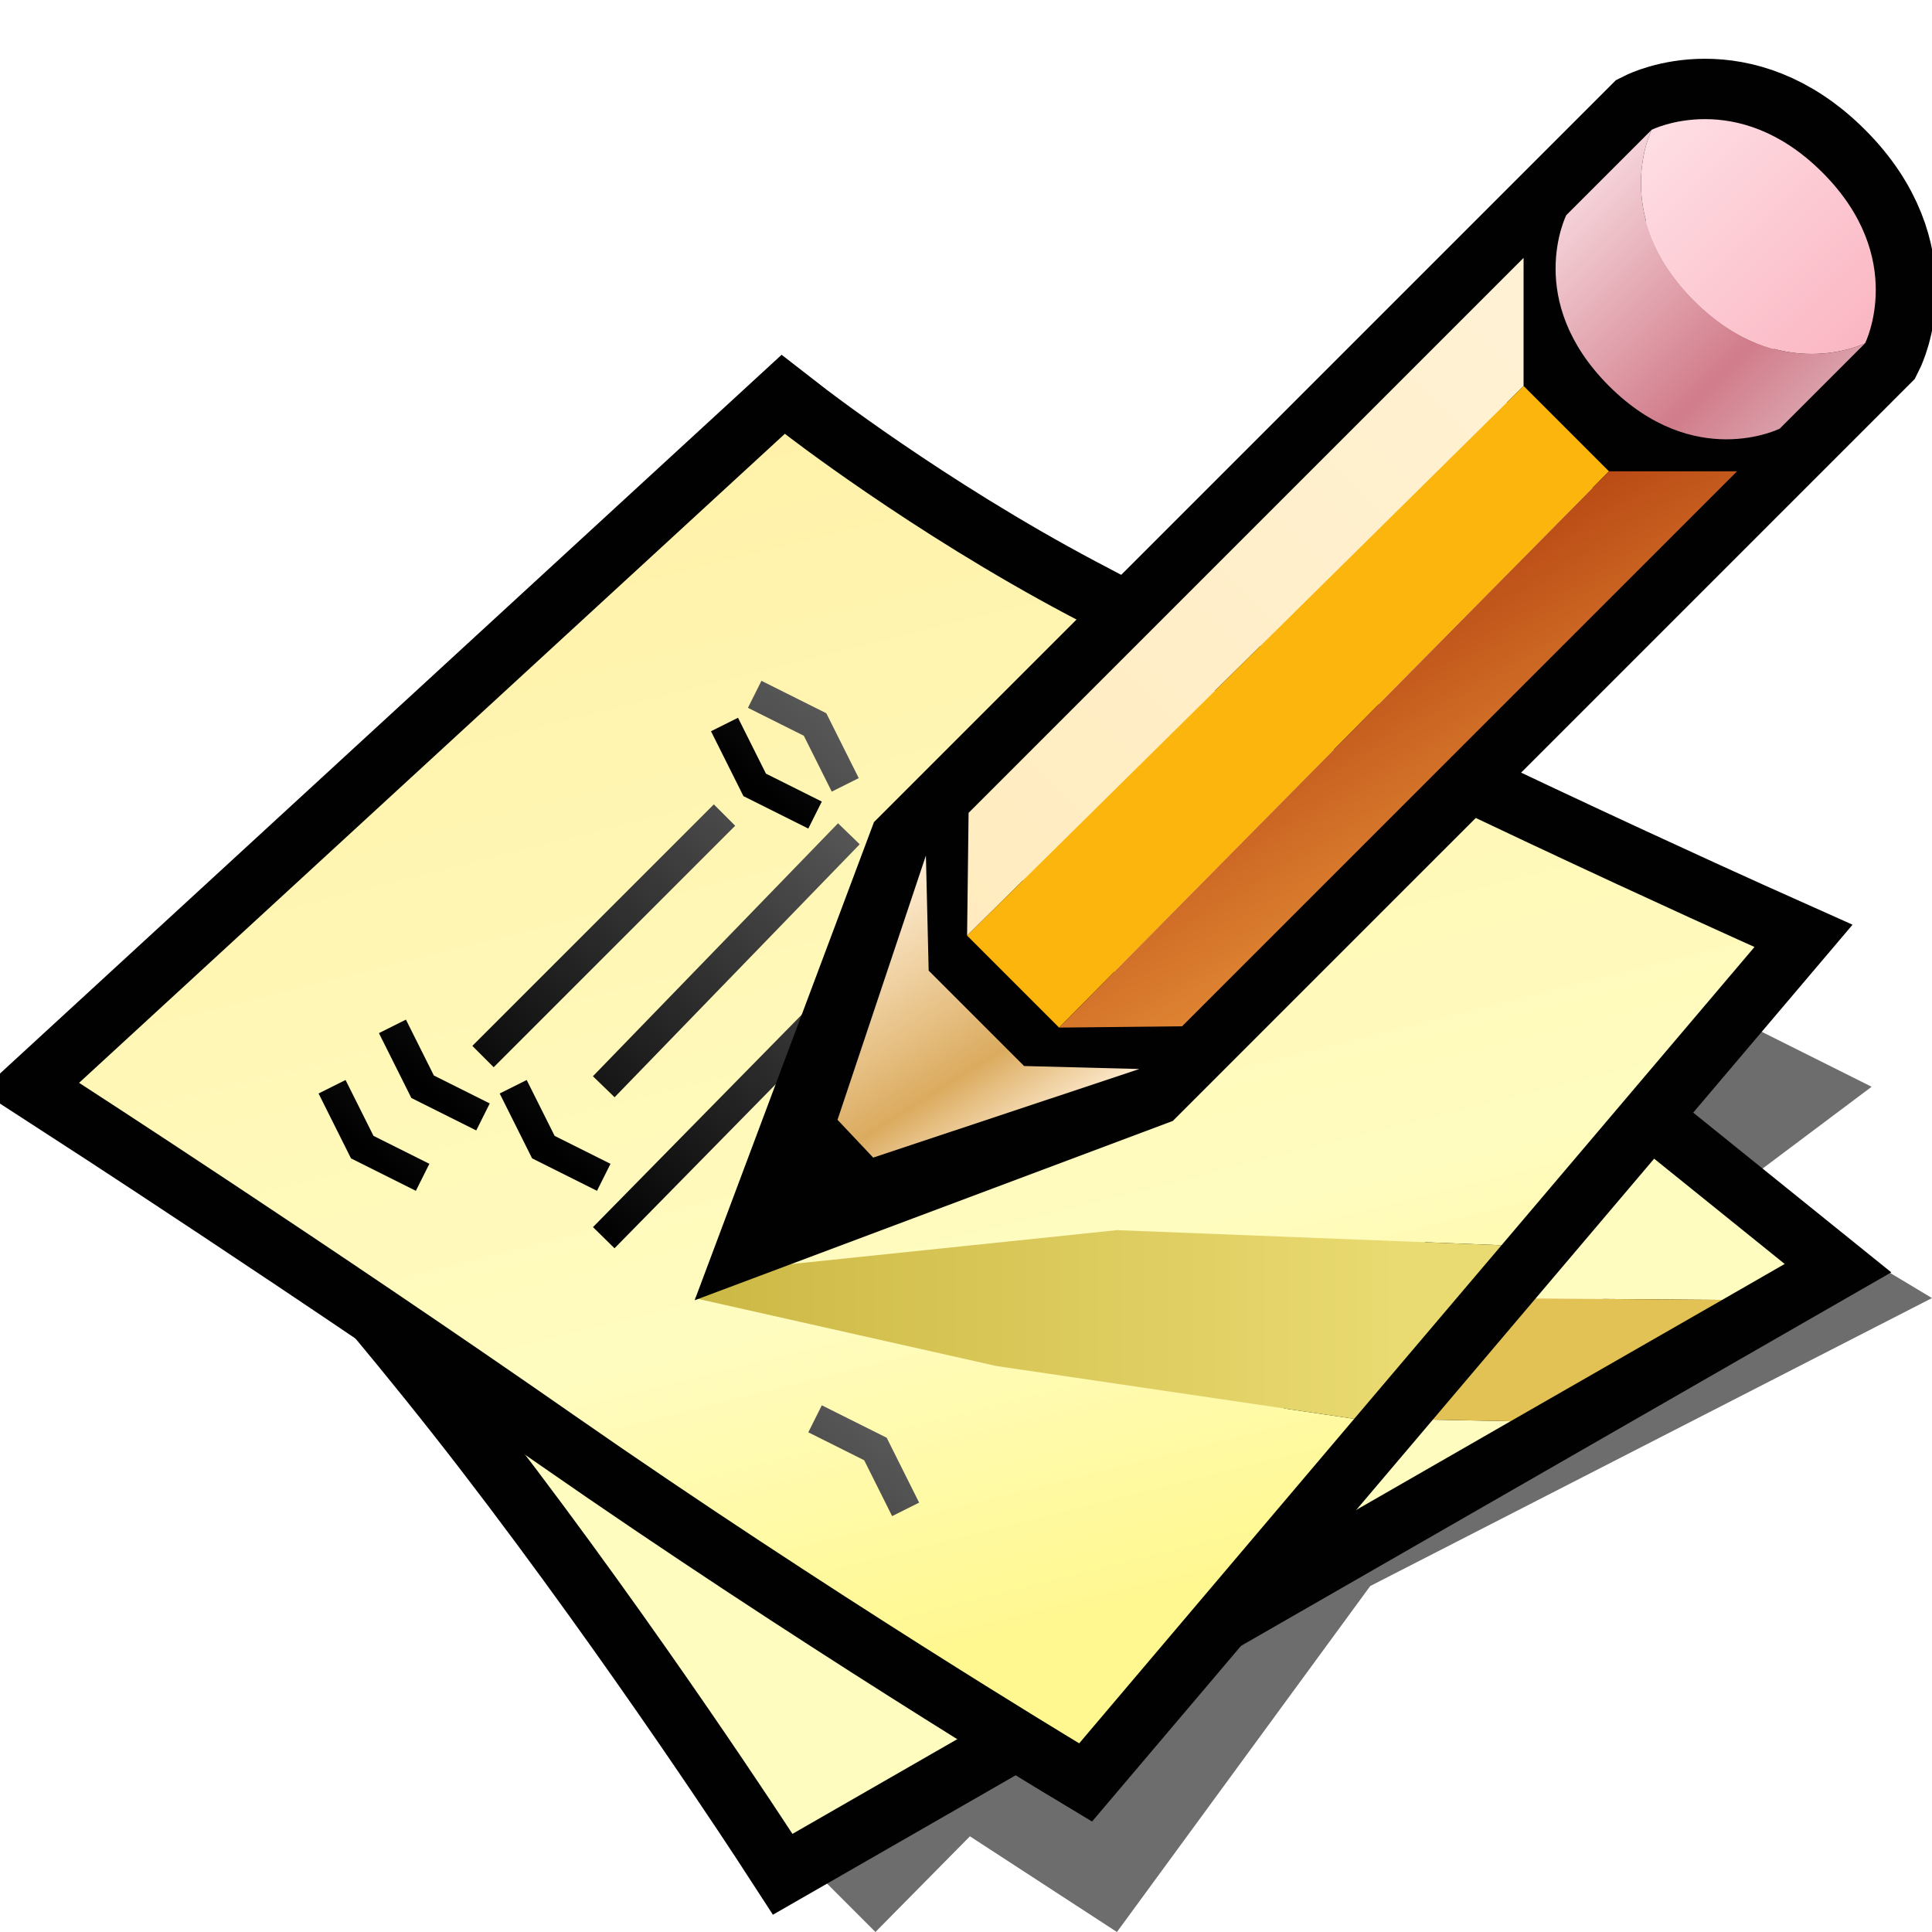
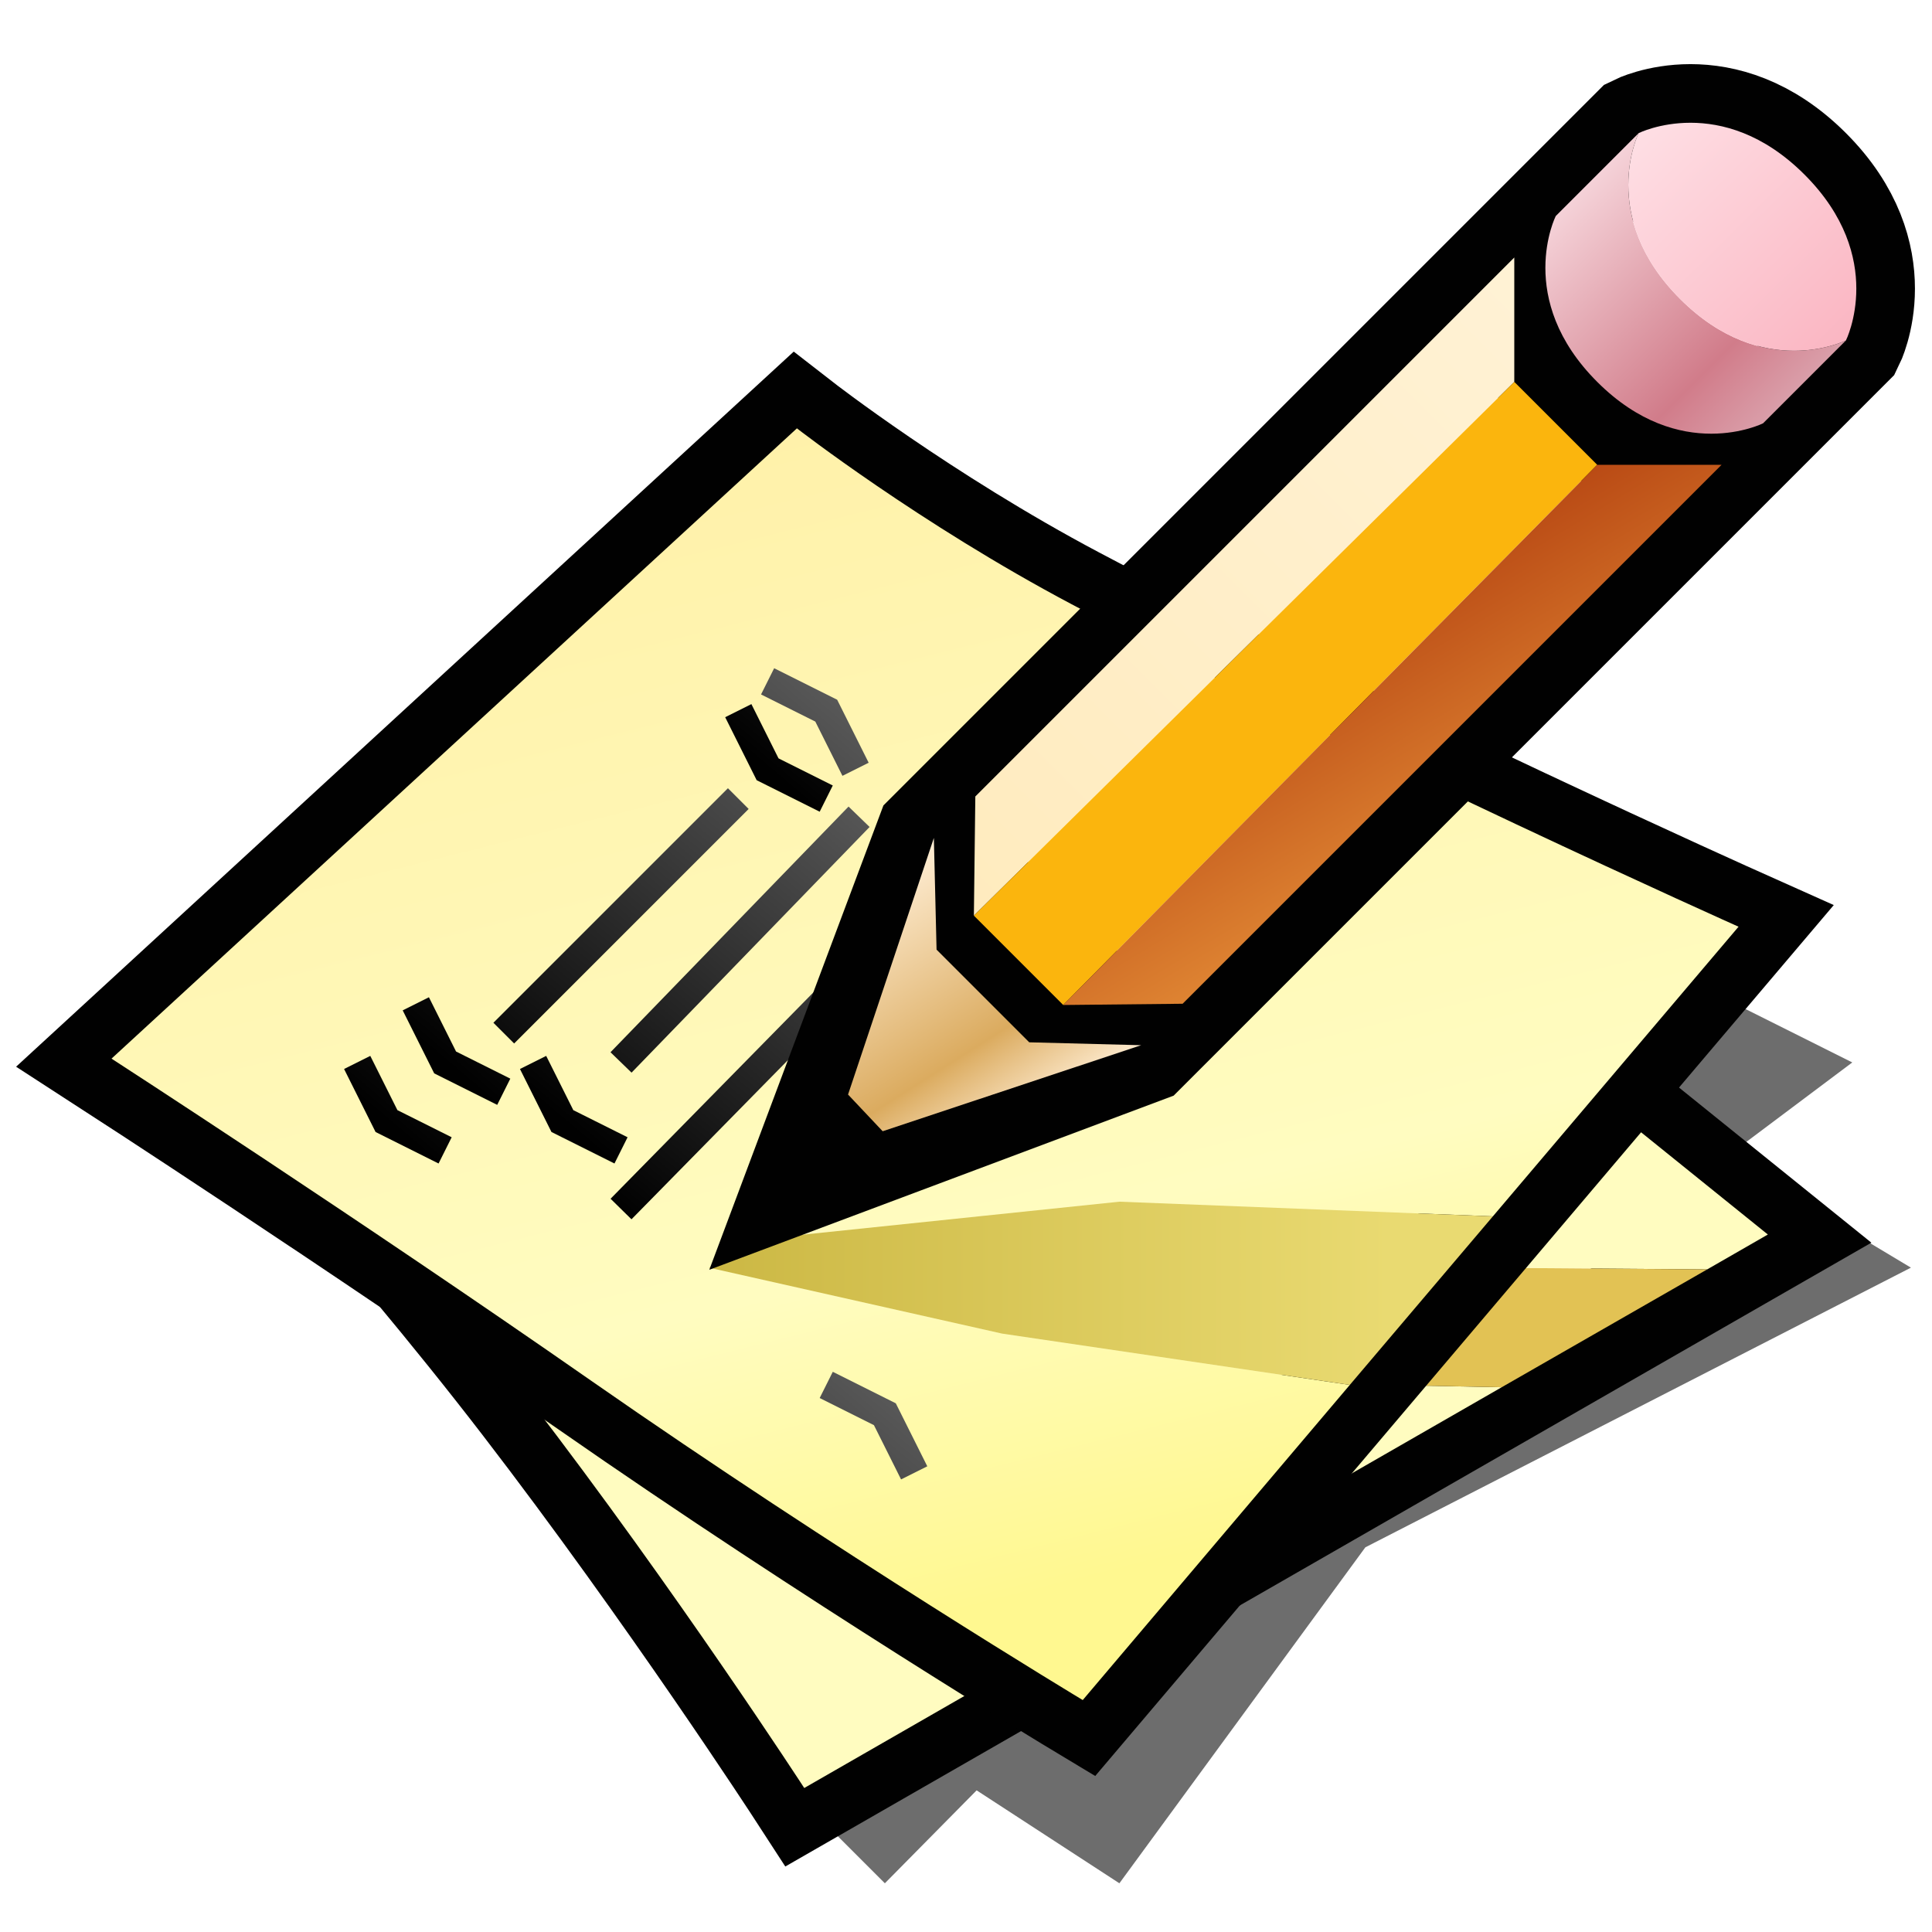
- <svg xmlns="http://www.w3.org/2000/svg" version="1.1" width="64" height="64" color-interpolation="linearRGB" id="svg147">
+ <svg xmlns="http://www.w3.org/2000/svg" version="1.1" width="28" height="28" color-interpolation="linearRGB" id="svg147">
  <defs id="defs151" />
-   <g id="g145">
-     <path style="fill:#010101; fill-opacity:0.573" d="M27 62L29 64L32.13 60.83L37 64L45.39 52.54L64 43L59 40L61 42L36 54L27 62z            M58 39L62 36L58 34L55 37L58 39z" id="path2" />
-     <path style="fill:none; stroke:#010101; stroke-width:4" d="M6.25 35C6.25 35 11.87 41 16.87 47.5C21.87 54 26.25 60.75 26.25 60.75L59.12 41.87L32 20L6.25 35z" id="path4" />
+   <g id="g145" transform="matrix(0.4248664,0,0,0.4248664,0.503012,0.1024707)">
+     <path style="fill:#010101;fill-opacity:0.573" d="m 27,62 2,2 3.13,-3.17 L 37,64 45.39,52.54 64,43 59,40 61,42 36,54 Z m 31,-23 4,-3 -4,-2 -3,3 z" id="path2" />
+     <path style="fill:none;stroke:#010101;stroke-width:4" d="m 6.25,35 c 0,0 5.62,6 10.62,12.5 5,6.5 9.38,13.25 9.38,13.25 L 59.12,41.87 32,20 Z" id="path4" />
    <radialGradient id="gradient0" gradientUnits="userSpaceOnUse" cx="0" cy="0" r="64" gradientTransform="matrix(0.5714,0,0,0.3333,26,40)">
      <stop offset="1" stop-color="#fffcc0" id="stop6" />
      <stop offset="0.489" stop-color="#f1b706" id="stop8" />
    </radialGradient>
-     <path style="fill:url(#gradient0)" d="M6.25 35C6.25 35 11.87 41 16.87 47.5C21.87 54 26.25 60.75 26.25 60.75L50.04 47.08L46 47L49 43L57.05 43.06L59.12 41.87L32 20L6.25 35z" id="path11" />
-     <path style="fill:#e2c254" d="M50.04 47.08L46 47L49 43L57.05 43.06L50.04 47.08z" id="path13" />
-     <path style="fill:none; stroke:#010101; stroke-width:4" d="M2.62 35.87C2.62 35.87 10.95 41.26 19 46.87C27.44 52.75 35.75 57.75 35.75 57.75L58.12 31.37C58.12 31.37 45.44 25.7 35.37 20.37C30.18 17.62 26 14.37 26 14.37L2.62 35.87z" id="path15" />
+     <path style="fill:url(#gradient0)" d="m 6.25,35 c 0,0 5.62,6 10.62,12.5 5,6.5 9.38,13.25 9.38,13.25 L 50.04,47.08 46,47 49,43 57.05,43.06 59.12,41.87 32,20 Z" id="path11" />
+     <path style="fill:#e2c254" d="M 50.04,47.08 46,47 l 3,-4 8.05,0.06 z" id="path13" />
+     <path style="fill:none;stroke:#010101;stroke-width:4" d="m 2.62,35.87 c 0,0 8.33,5.39 16.38,11 8.44,5.88 16.75,10.88 16.75,10.88 L 58.12,31.37 c 0,0 -12.68,-5.67 -22.75,-11 -5.19,-2.75 -9.37,-6 -9.37,-6 z" id="path15" />
    <linearGradient id="gradient1" gradientUnits="userSpaceOnUse" x1="107.04" y1="-12.09" x2="118.33" y2="32.99">
      <stop offset="0" stop-color="#ffefa5" id="stop17" />
      <stop offset="0.742" stop-color="#fffcc0" id="stop19" />
      <stop offset="1" stop-color="#fff890" id="stop21" />
    </linearGradient>
-     <path style="fill:url(#gradient1)" d="M2.62 35.87C2.62 35.87 10.95 41.26 19 46.87C27.44 52.75 35.75 57.75 35.75 57.75L44.86 47L33 45.25L23 43L25 42L37 40.75L49.74 41.25L58.12 31.37C58.12 31.37 45.44 25.7 35.37 20.37C30.18 17.62 26 14.37 26 14.37L2.62 35.87z" id="path24" />
+     <path style="fill:url(#gradient1)" d="m 2.62,35.87 c 0,0 8.33,5.39 16.38,11 8.44,5.88 16.75,10.88 16.75,10.88 L 44.86,47 33,45.25 23,43 l 2,-1 12,-1.25 12.74,0.5 8.38,-9.88 c 0,0 -12.68,-5.67 -22.75,-11 -5.19,-2.75 -9.37,-6 -9.37,-6 z" id="path24" />
    <linearGradient id="gradient2" gradientUnits="userSpaceOnUse" x1="-47.14" y1="-15.78" x2="-28.46" y2="-37.85">
      <stop offset="0" stop-color="#010101" id="stop26" />
      <stop offset="1" stop-color="#9e9e9e" id="stop28" />
    </linearGradient>
-     <path style="fill:none; stroke:url(#gradient2); stroke-width:1" d="M20 41L34.87 25.87            M16 35L24 27" id="path31" />
+     <path style="fill:none;stroke:url(#gradient2);stroke-width:1" d="M 20,41 34.87,25.87 M 16,35 24,27" id="path31" />
    <linearGradient id="gradient3" gradientUnits="userSpaceOnUse" x1="-47.14" y1="-15.78" x2="-28.46" y2="-37.85">
      <stop offset="0" stop-color="#010101" id="stop33" />
      <stop offset="1" stop-color="#9e9e9e" id="stop35" />
    </linearGradient>
-     <path style="fill:none; stroke:url(#gradient3); stroke-width:1" d="M20 36L28.12 27.62" id="path38" />
+     <path style="fill:none;stroke:url(#gradient3);stroke-width:1" d="m 20,36 8.12,-8.38" id="path38" />
    <linearGradient id="gradient4" gradientUnits="userSpaceOnUse" x1="17.77" y1="-64" x2="46.22" y2="-64">
      <stop offset="0" stop-color="#c5b03a" id="stop40" />
      <stop offset="1" stop-color="#e9da71" id="stop42" />
    </linearGradient>
-     <path style="fill:url(#gradient4)" d="M44.86 47L33 45.25L23 43L25 42L37 40.75L49.74 41.25L44.86 47z" id="path45" />
-     <path style="fill:none; stroke:#010101; stroke-width:4" d="M17 4H51C51 4 54 5 54 9C54 13 51 14 51 14H17L6 9L17 4z            M17.96 4.58L16 7V11L17.96 13.41            M44.96 4.58C44.1 5.25 43 6.57 43 9C43 11.42 44.1 12.74 44.96 13.41" transform="matrix(0.7071,-0.7071,0.7071,0.7071,15.8224,37.5335)" id="path47" />
+     <path style="fill:url(#gradient4)" d="M 44.86,47 33,45.25 23,43 l 2,-1 12,-1.25 12.74,0.5 z" id="path45" />
+     <path style="fill:none;stroke:#010101;stroke-width:4" d="m 17,4 h 34 c 0,0 3,1 3,5 0,4 -3,5 -3,5 H 17 L 6,9 Z M 17.96,4.58 16,7 v 4 l 1.96,2.41 m 27,-8.83 C 44.1,5.25 43,6.57 43,9 c 0,2.42 1.1,3.74 1.96,4.41" transform="matrix(0.7071,-0.7071,0.7071,0.7071,15.8224,37.5335)" id="path47" />
    <linearGradient id="gradient5" gradientUnits="userSpaceOnUse" x1="43.05" y1="9.82" x2="40.39" y2="21.77">
      <stop offset="0" stop-color="#ffeed5" id="stop49" />
      <stop offset="0.553" stop-color="#dbab5f" id="stop51" />
      <stop offset="0.814" stop-color="#ffeed5" id="stop53" />
    </linearGradient>
-     <path style="fill:url(#gradient5)" d="M17 4L14.37 6.76V11.23L17 14L8.69 9.84L8.74 8.12L17 4z" transform="matrix(0.7071,-0.7071,0.7071,0.7071,15.8224,37.5335)" id="path56" />
+     <path style="fill:url(#gradient5)" d="m 17,4 -2.63,2.76 v 4.47 L 17,14 8.69,9.84 8.74,8.12 Z" transform="matrix(0.7071,-0.7071,0.7071,0.7071,15.8224,37.5335)" id="path56" />
    <linearGradient id="gradient6" gradientUnits="userSpaceOnUse" x1="10.58" y1="-64" x2="63.41" y2="-64">
      <stop offset="0" stop-color="#ffeaba" id="stop58" />
      <stop offset="1" stop-color="#fff6e3" id="stop60" />
    </linearGradient>
-     <path style="fill:url(#gradient6)" d="M19 4L16.09 6.84L42 7L45 4H19z" transform="matrix(0.7071,-0.7071,0.7071,0.7071,15.8224,37.5335)" id="path63" />
+     <path style="fill:url(#gradient6)" d="M 19,4 16.09,6.84 42,7 45,4 Z" transform="matrix(0.7071,-0.7071,0.7071,0.7071,15.8224,37.5335)" id="path63" />
    <linearGradient id="gradient7" gradientUnits="userSpaceOnUse" x1="19.74" y1="-64" x2="52.25" y2="-64">
      <stop offset="1" stop-color="#fbb50d" id="stop65" />
      <stop offset="0" stop-color="#f0ab06" id="stop67" />
    </linearGradient>
-     <path style="fill:url(#gradient7)" d="M16.09 6.84V11.15L42 11V7L16.09 6.84z" transform="matrix(0.7071,-0.7071,0.7071,0.7071,15.8224,37.5335)" id="path70" />
+     <path style="fill:url(#gradient7)" d="m 16.09,6.84 v 4.31 L 42,11 V 7 Z" transform="matrix(0.7071,-0.7071,0.7071,0.7071,15.8224,37.5335)" id="path70" />
    <linearGradient id="gradient8" gradientUnits="userSpaceOnUse" x1="129.35" y1="27.64" x2="124.48" y2="47.37">
      <stop offset="0" stop-color="#a52a04" id="stop72" />
      <stop offset="1" stop-color="#fdb44b" id="stop74" />
    </linearGradient>
-     <path style="fill:url(#gradient8)" d="M16.09 11.15L19 14H45L42 11L16.09 11.15z" transform="matrix(0.7071,-0.7071,0.7071,0.7071,15.8224,37.5335)" id="path77" />
+     <path style="fill:url(#gradient8)" d="M 16.09,11.15 19,14 h 26 l -3,-3 z" transform="matrix(0.7071,-0.7071,0.7071,0.7071,15.8224,37.5335)" id="path77" />
    <linearGradient id="gradient9" gradientUnits="userSpaceOnUse" x1="69.23" y1="1.9" x2="69.23" y2="14.09">
      <stop offset="0" stop-color="#ffeaee" id="stop79" />
      <stop offset="0.776" stop-color="#d17c8a" id="stop81" />
      <stop offset="1" stop-color="#da9faa" id="stop83" />
    </linearGradient>
-     <path style="fill:url(#gradient9)" d="M51 4C51 4 48 5 48 9C48 13 51 14 51 14H47C47 14 44 13 44 9C44 5 47 4 47 4H51z" transform="matrix(0.7071,-0.7071,0.7071,0.7071,15.8224,37.5335)" id="path86" />
+     <path style="fill:url(#gradient9)" d="m 51,4 c 0,0 -3,1 -3,5 0,4 3,5 3,5 h -4 c 0,0 -3,-1 -3,-5 0,-4 3,-5 3,-5 z" transform="matrix(0.7071,-0.7071,0.7071,0.7071,15.8224,37.5335)" id="path86" />
    <linearGradient id="gradient10" gradientUnits="userSpaceOnUse" x1="114.68" y1="3.18" x2="114.6" y2="19.44">
      <stop offset="0" stop-color="#ffe3e8" id="stop88" />
      <stop offset="1" stop-color="#f8a1b1" id="stop90" />
    </linearGradient>
-     <path style="fill:url(#gradient10)" d="M51 4C51 4 54 5 54 9C54 13 51 14 51 14C51 14 48 13 48 9C48 5 51 4 51 4z" transform="matrix(0.7071,-0.7071,0.7071,0.7071,15.8224,37.5335)" id="path93" />
+     <path style="fill:url(#gradient10)" d="m 51,4 c 0,0 3,1 3,5 0,4 -3,5 -3,5 0,0 -3,-1 -3,-5 0,-4 3,-5 3,-5 z" transform="matrix(0.7071,-0.7071,0.7071,0.7071,15.8224,37.5335)" id="path93" />
    <linearGradient id="gradient11" gradientUnits="userSpaceOnUse" x1="-47.14" y1="-15.78" x2="-28.46" y2="-37.85">
      <stop offset="0" stop-color="#010101" id="stop95" />
      <stop offset="1" stop-color="#9e9e9e" id="stop97" />
    </linearGradient>
-     <path style="fill:none; stroke:url(#gradient11); stroke-width:1" d="M13 34L14 36L16 37" transform="matrix(1,0,0,1,-2,2)" id="path100" />
+     <path style="fill:none;stroke:url(#gradient11);stroke-width:1" d="m 13,34 1,2 2,1" transform="translate(-2,2)" id="path100" />
    <linearGradient id="gradient12" gradientUnits="userSpaceOnUse" x1="-47.14" y1="-15.78" x2="-28.46" y2="-37.85">
      <stop offset="0" stop-color="#010101" id="stop102" />
      <stop offset="1" stop-color="#9e9e9e" id="stop104" />
    </linearGradient>
-     <path style="fill:none; stroke:url(#gradient12); stroke-width:1" d="M13 34L14 36L16 37" id="path107" />
+     <path style="fill:none;stroke:url(#gradient12);stroke-width:1" d="m 13,34 1,2 2,1" id="path107" />
    <linearGradient id="gradient13" gradientUnits="userSpaceOnUse" x1="-47.14" y1="-15.78" x2="-28.46" y2="-37.85">
      <stop offset="0" stop-color="#010101" id="stop109" />
      <stop offset="1" stop-color="#9e9e9e" id="stop111" />
    </linearGradient>
-     <path style="fill:none; stroke:url(#gradient13); stroke-width:1" d="M13 34L14 36L16 37" transform="matrix(1,0,0,1,11,-10)" id="path114" />
+     <path style="fill:none;stroke:url(#gradient13);stroke-width:1" d="m 13,34 1,2 2,1" transform="translate(11,-10)" id="path114" />
    <linearGradient id="gradient14" gradientUnits="userSpaceOnUse" x1="-47.14" y1="-15.78" x2="-28.46" y2="-37.85">
      <stop offset="0" stop-color="#010101" id="stop116" />
      <stop offset="1" stop-color="#9e9e9e" id="stop118" />
    </linearGradient>
-     <path style="fill:none; stroke:url(#gradient14); stroke-width:1" d="M23 24L25 25L26 27" transform="matrix(1,0,0,1,2,-1)" id="path121" />
+     <path style="fill:none;stroke:url(#gradient14);stroke-width:1" d="m 23,24 2,1 1,2" transform="translate(2,-1)" id="path121" />
    <linearGradient id="gradient15" gradientUnits="userSpaceOnUse" x1="-47.14" y1="-15.78" x2="-28.46" y2="-37.85">
      <stop offset="0" stop-color="#010101" id="stop123" />
      <stop offset="1" stop-color="#9e9e9e" id="stop125" />
    </linearGradient>
-     <path style="fill:none; stroke:url(#gradient15); stroke-width:1" d="M13 34L14 36L16 37" transform="matrix(1,0,0,1,4,2)" id="path128" />
+     <path style="fill:none;stroke:url(#gradient15);stroke-width:1" d="m 13,34 1,2 2,1" transform="translate(4,2)" id="path128" />
    <linearGradient id="gradient16" gradientUnits="userSpaceOnUse" x1="-47.14" y1="-15.78" x2="-28.46" y2="-37.85">
      <stop offset="0" stop-color="#010101" id="stop130" />
      <stop offset="1" stop-color="#9e9e9e" id="stop132" />
    </linearGradient>
-     <path style="fill:none; stroke:url(#gradient16); stroke-width:1" d="M23 24L25 25L26 27" transform="matrix(1,0,0,1,4,23)" id="path135" />
+     <path style="fill:none;stroke:url(#gradient16);stroke-width:1" d="m 23,24 2,1 1,2" transform="translate(4,23)" id="path135" />
  </g>
</svg>
